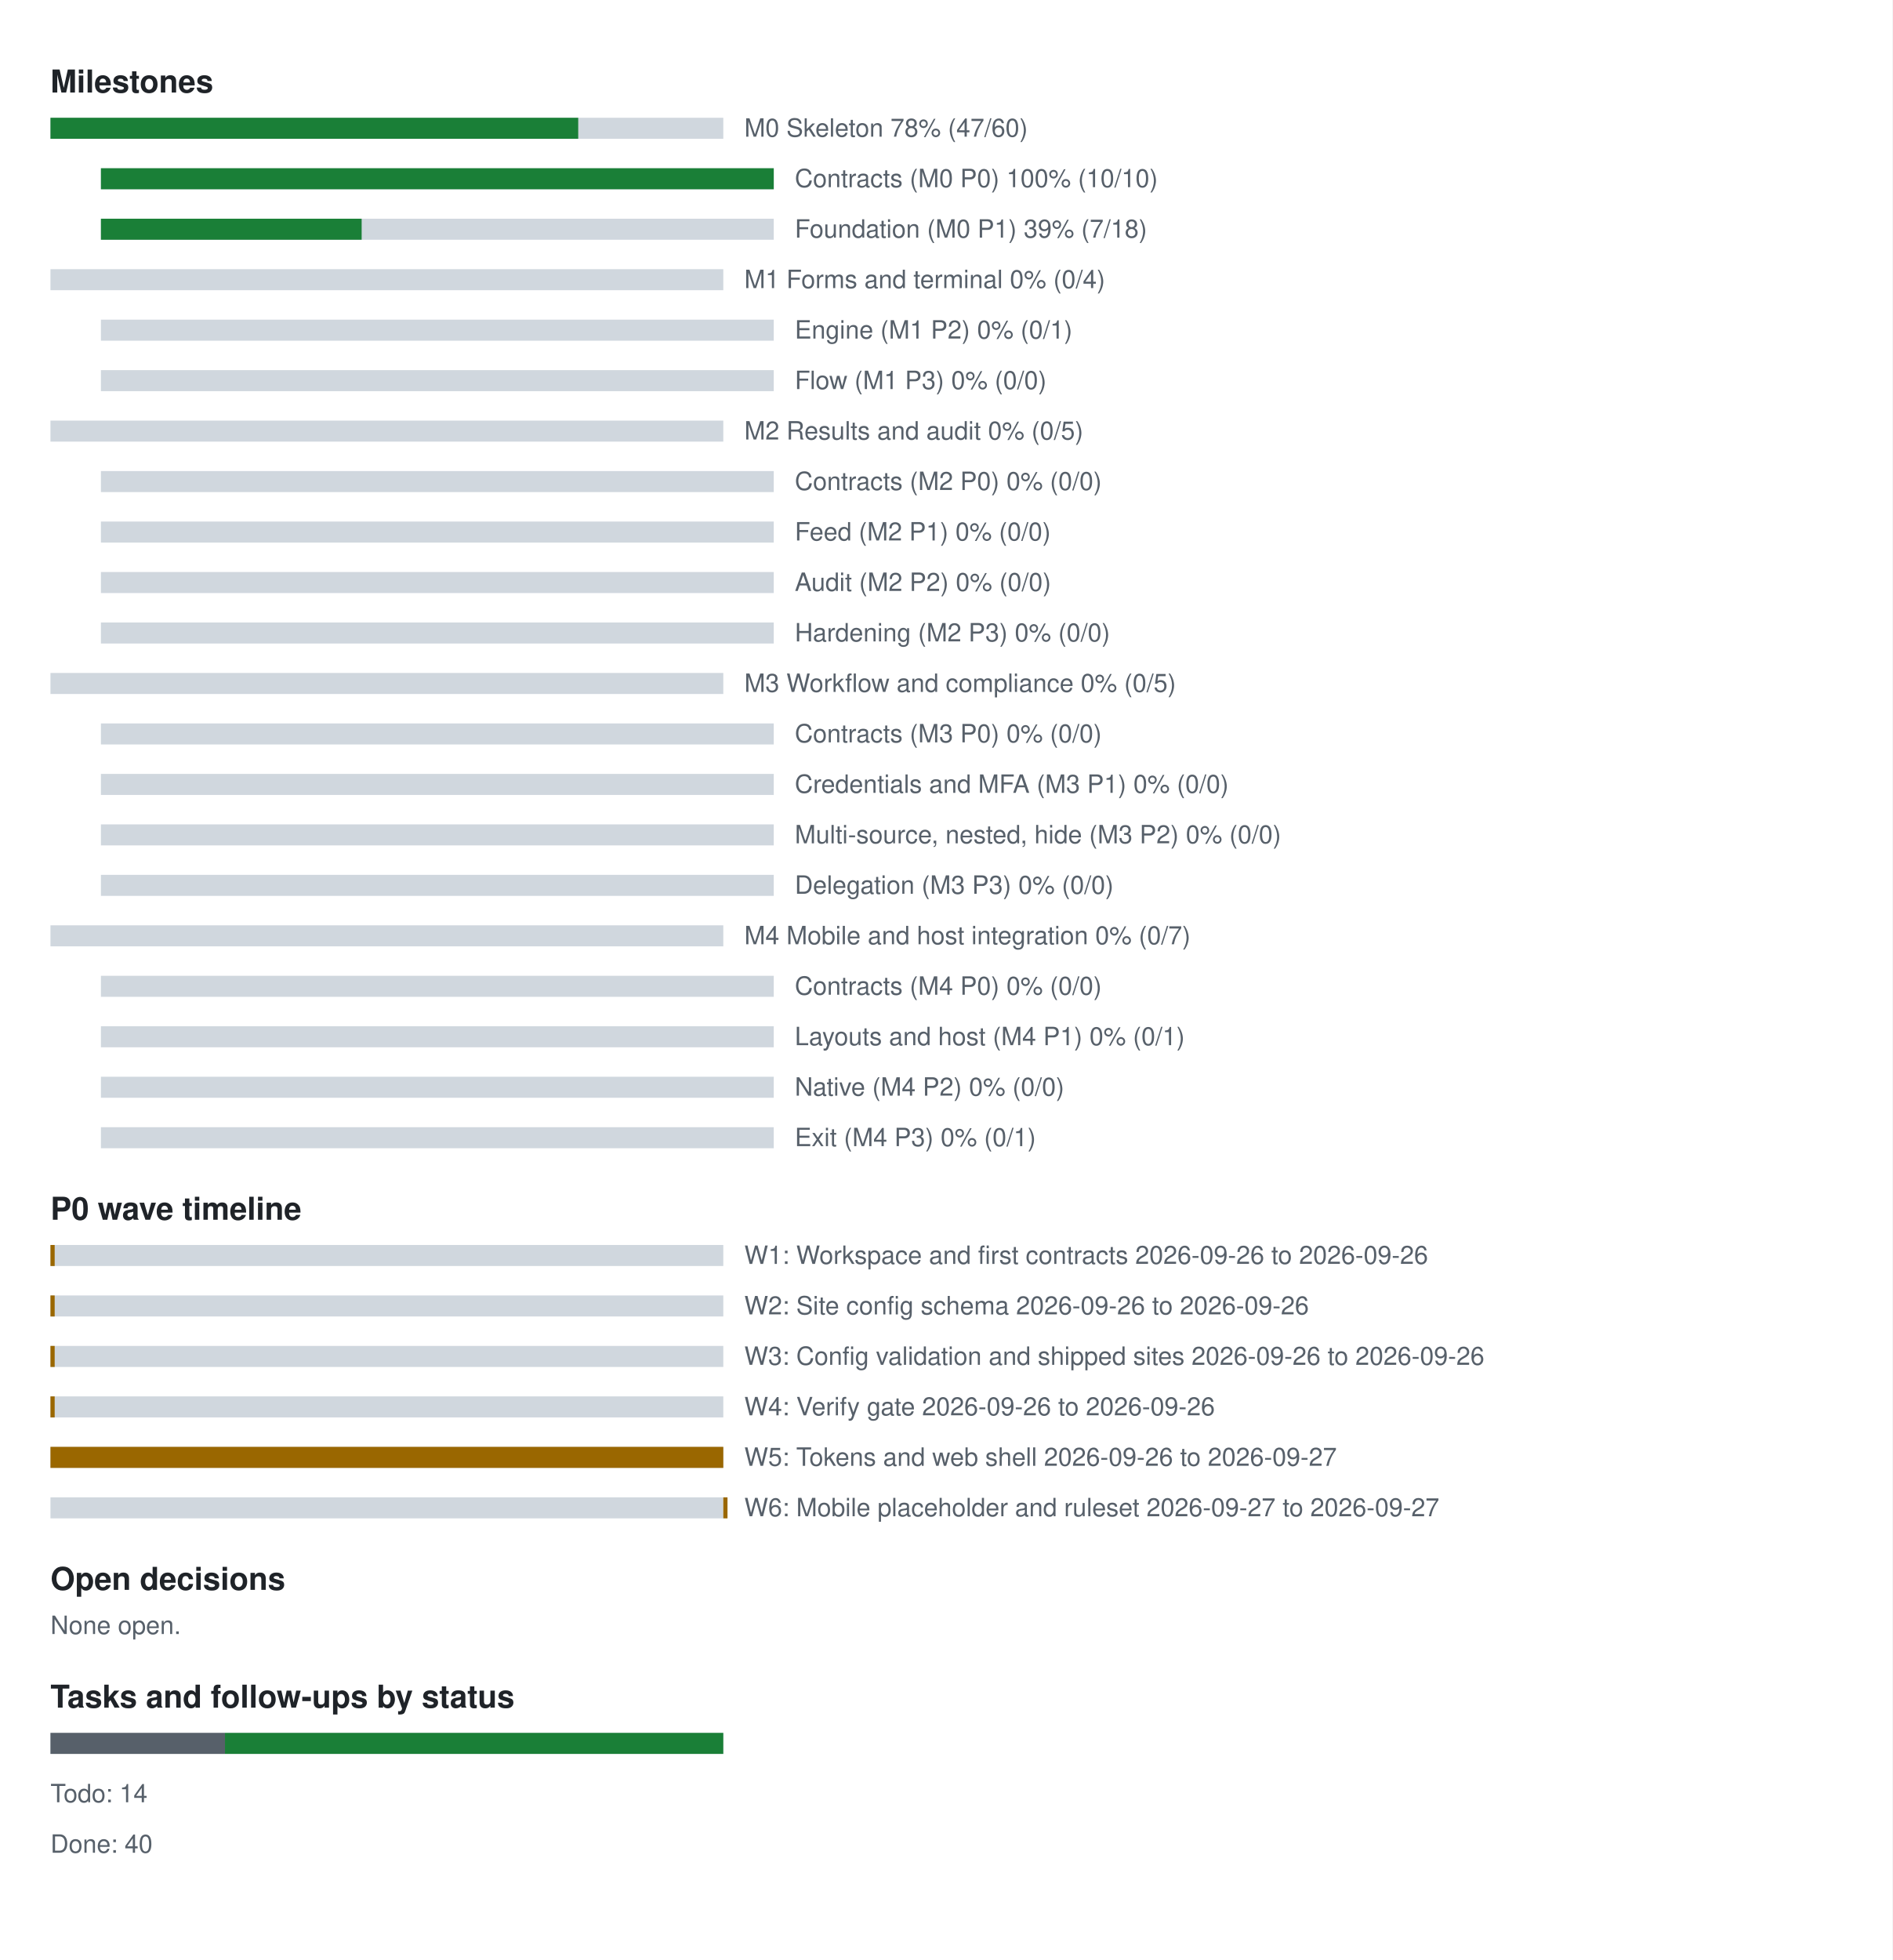
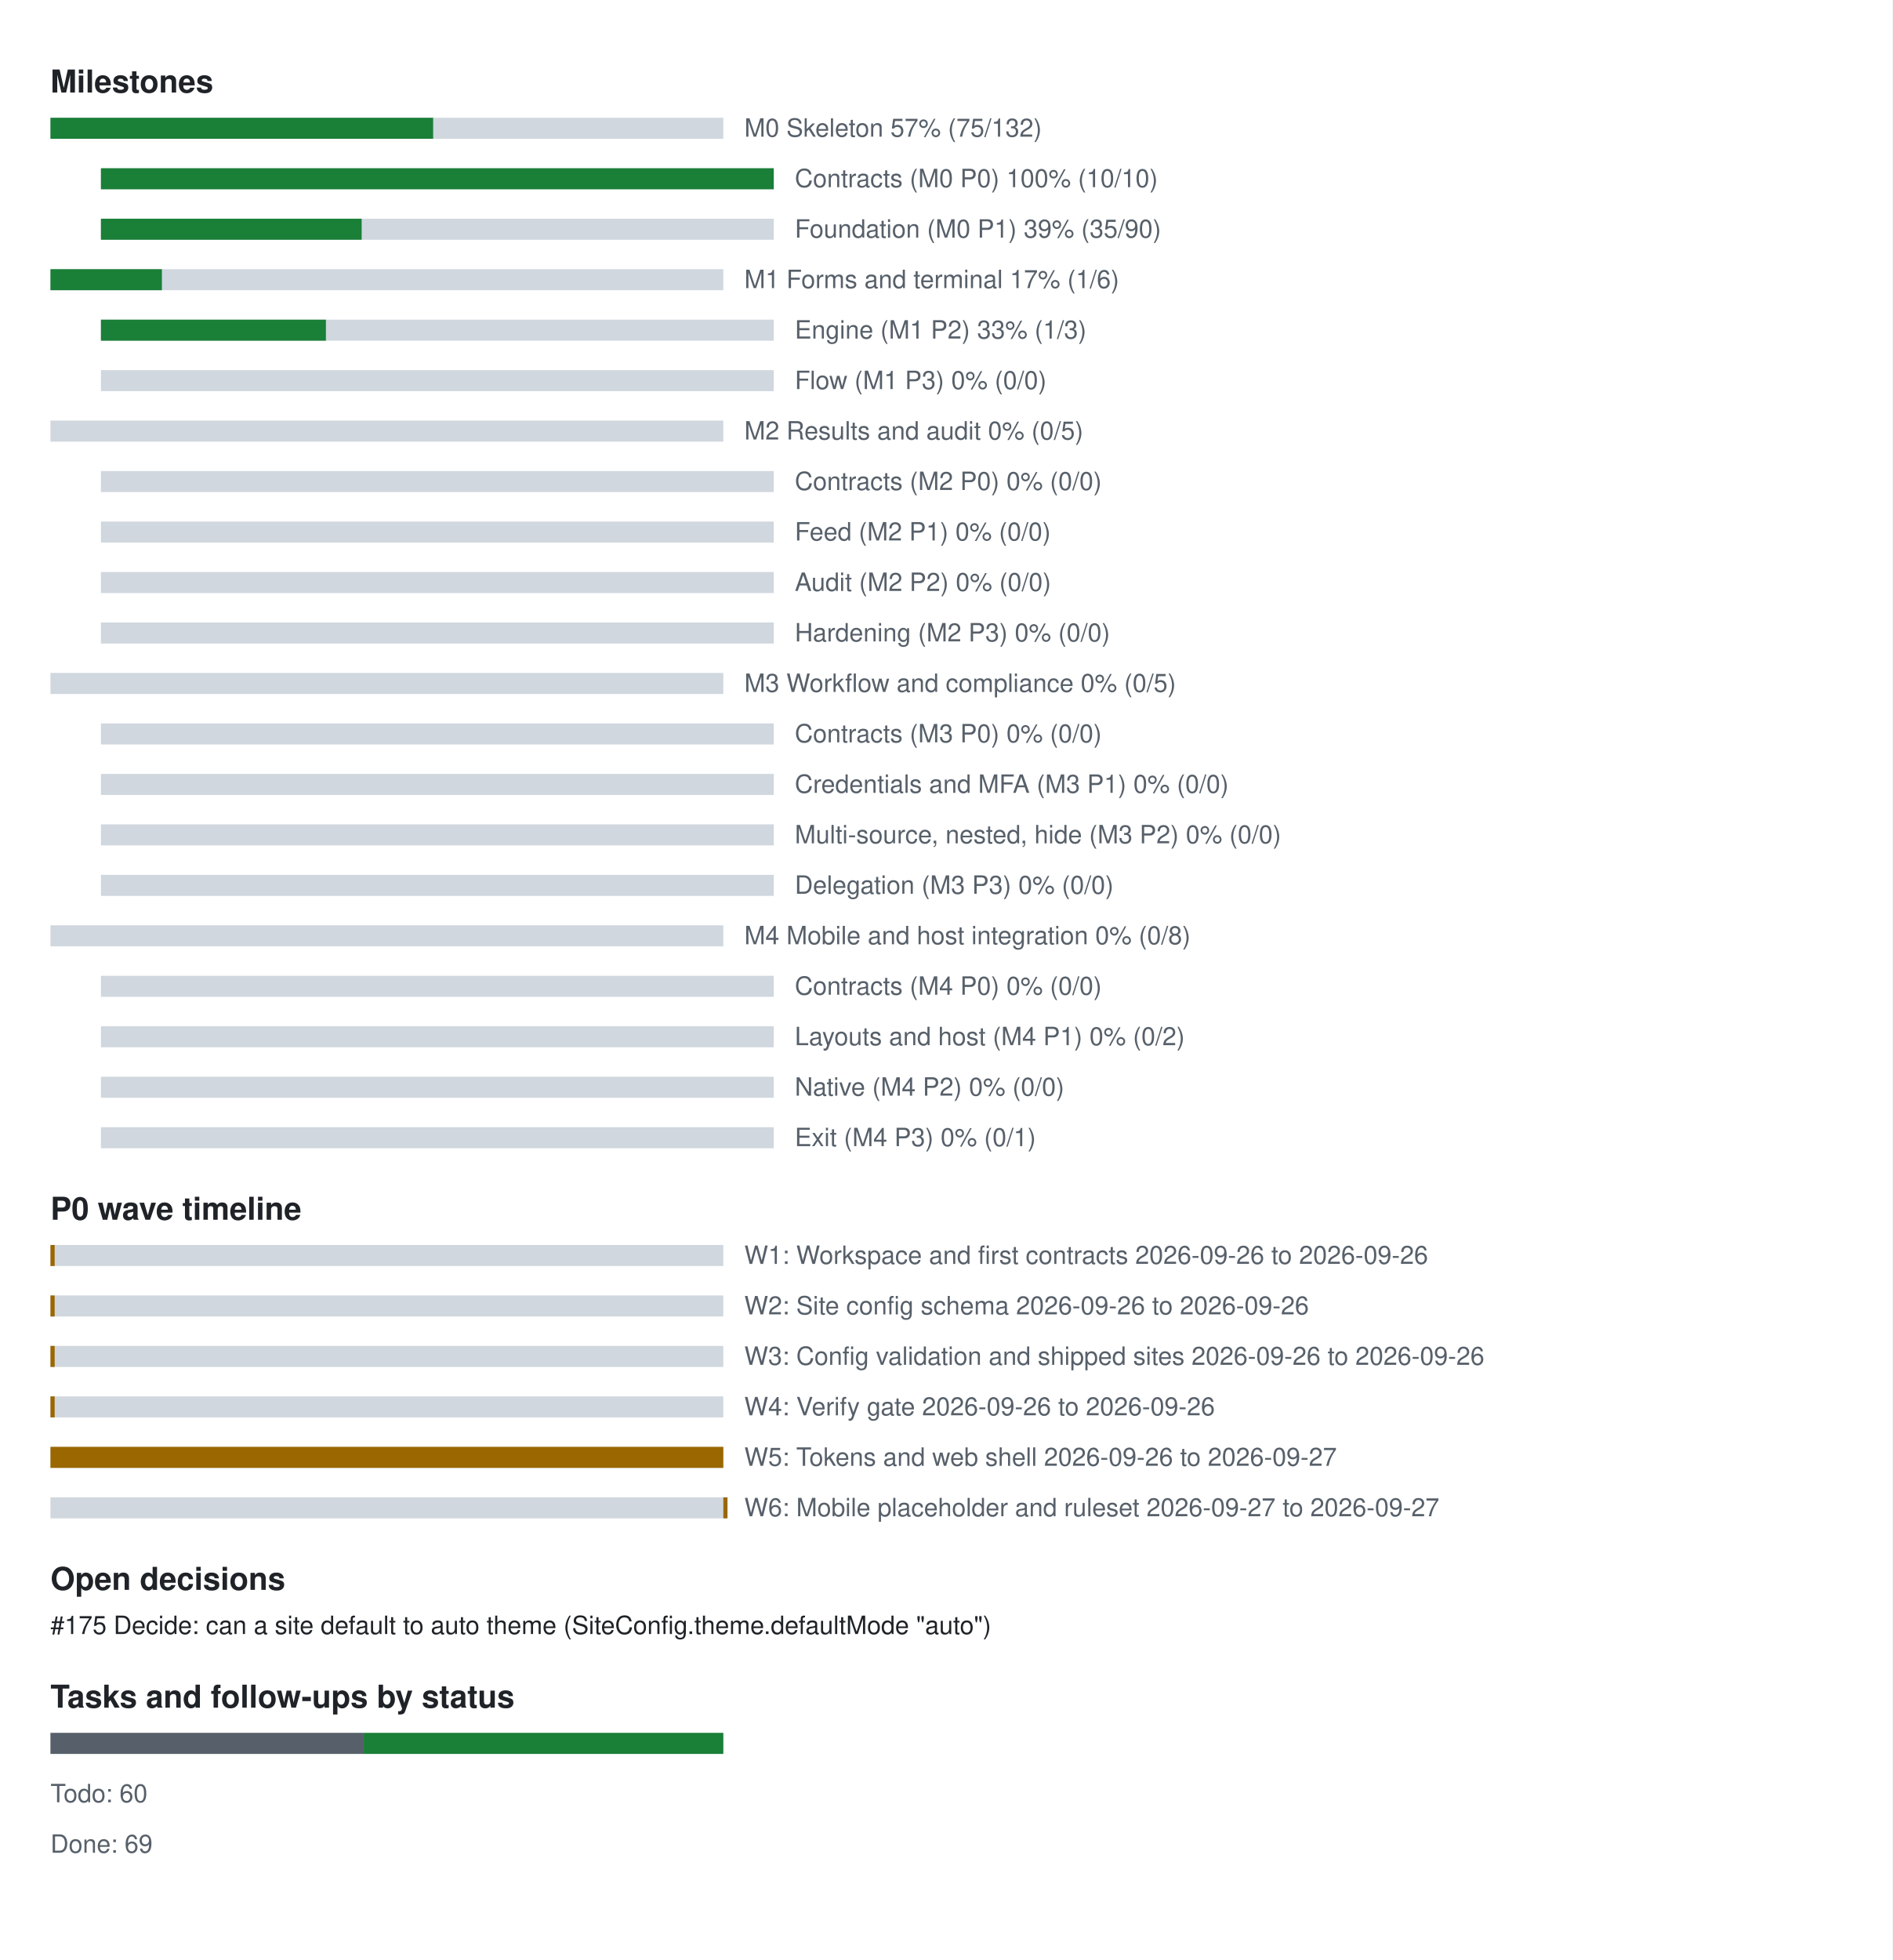
<svg xmlns="http://www.w3.org/2000/svg" role="img" viewBox="0 0 900 932" width="900" height="932" font-family="Helvetica, Arial, sans-serif">
  <rect width="900" height="932" fill="#ffffff" />
  <text x="24" y="44" fill="#1f2328" font-size="15" font-weight="700">Milestones</text>
  <rect x="24" y="56" width="320" height="10" fill="#d0d7de" />
-   <rect x="24" y="56" width="251" height="10" fill="#1a7f37" />
-   <text x="354" y="65" fill="#57606a" font-size="12">M0 Skeleton 78% (47/60)</text>
+   <rect x="24" y="56" width="182" height="10" fill="#1a7f37" />
+   <text x="354" y="65" fill="#57606a" font-size="12">M0 Skeleton 57% (75/132)</text>
  <rect x="48" y="80" width="320" height="10" fill="#d0d7de" />
  <rect x="48" y="80" width="320" height="10" fill="#1a7f37" />
  <text x="378" y="89" fill="#57606a" font-size="12">Contracts (M0 P0) 100% (10/10)</text>
  <rect x="48" y="104" width="320" height="10" fill="#d0d7de" />
  <rect x="48" y="104" width="124" height="10" fill="#1a7f37" />
-   <text x="378" y="113" fill="#57606a" font-size="12">Foundation (M0 P1) 39% (7/18)</text>
+   <text x="378" y="113" fill="#57606a" font-size="12">Foundation (M0 P1) 39% (35/90)</text>
  <rect x="24" y="128" width="320" height="10" fill="#d0d7de" />
-   <text x="354" y="137" fill="#57606a" font-size="12">M1 Forms and terminal 0% (0/4)</text>
+   <rect x="24" y="128" width="53" height="10" fill="#1a7f37" />
+   <text x="354" y="137" fill="#57606a" font-size="12">M1 Forms and terminal 17% (1/6)</text>
  <rect x="48" y="152" width="320" height="10" fill="#d0d7de" />
-   <text x="378" y="161" fill="#57606a" font-size="12">Engine (M1 P2) 0% (0/1)</text>
+   <rect x="48" y="152" width="107" height="10" fill="#1a7f37" />
+   <text x="378" y="161" fill="#57606a" font-size="12">Engine (M1 P2) 33% (1/3)</text>
  <rect x="48" y="176" width="320" height="10" fill="#d0d7de" />
  <text x="378" y="185" fill="#57606a" font-size="12">Flow (M1 P3) 0% (0/0)</text>
  <rect x="24" y="200" width="320" height="10" fill="#d0d7de" />
  <text x="354" y="209" fill="#57606a" font-size="12">M2 Results and audit 0% (0/5)</text>
  <rect x="48" y="224" width="320" height="10" fill="#d0d7de" />
  <text x="378" y="233" fill="#57606a" font-size="12">Contracts (M2 P0) 0% (0/0)</text>
  <rect x="48" y="248" width="320" height="10" fill="#d0d7de" />
  <text x="378" y="257" fill="#57606a" font-size="12">Feed (M2 P1) 0% (0/0)</text>
  <rect x="48" y="272" width="320" height="10" fill="#d0d7de" />
  <text x="378" y="281" fill="#57606a" font-size="12">Audit (M2 P2) 0% (0/0)</text>
  <rect x="48" y="296" width="320" height="10" fill="#d0d7de" />
  <text x="378" y="305" fill="#57606a" font-size="12">Hardening (M2 P3) 0% (0/0)</text>
  <rect x="24" y="320" width="320" height="10" fill="#d0d7de" />
  <text x="354" y="329" fill="#57606a" font-size="12">M3 Workflow and compliance 0% (0/5)</text>
  <rect x="48" y="344" width="320" height="10" fill="#d0d7de" />
  <text x="378" y="353" fill="#57606a" font-size="12">Contracts (M3 P0) 0% (0/0)</text>
  <rect x="48" y="368" width="320" height="10" fill="#d0d7de" />
  <text x="378" y="377" fill="#57606a" font-size="12">Credentials and MFA (M3 P1) 0% (0/0)</text>
  <rect x="48" y="392" width="320" height="10" fill="#d0d7de" />
  <text x="378" y="401" fill="#57606a" font-size="12">Multi-source, nested, hide (M3 P2) 0% (0/0)</text>
  <rect x="48" y="416" width="320" height="10" fill="#d0d7de" />
  <text x="378" y="425" fill="#57606a" font-size="12">Delegation (M3 P3) 0% (0/0)</text>
  <rect x="24" y="440" width="320" height="10" fill="#d0d7de" />
-   <text x="354" y="449" fill="#57606a" font-size="12">M4 Mobile and host integration 0% (0/7)</text>
+   <text x="354" y="449" fill="#57606a" font-size="12">M4 Mobile and host integration 0% (0/8)</text>
  <rect x="48" y="464" width="320" height="10" fill="#d0d7de" />
  <text x="378" y="473" fill="#57606a" font-size="12">Contracts (M4 P0) 0% (0/0)</text>
  <rect x="48" y="488" width="320" height="10" fill="#d0d7de" />
-   <text x="378" y="497" fill="#57606a" font-size="12">Layouts and host (M4 P1) 0% (0/1)</text>
+   <text x="378" y="497" fill="#57606a" font-size="12">Layouts and host (M4 P1) 0% (0/2)</text>
  <rect x="48" y="512" width="320" height="10" fill="#d0d7de" />
  <text x="378" y="521" fill="#57606a" font-size="12">Native (M4 P2) 0% (0/0)</text>
  <rect x="48" y="536" width="320" height="10" fill="#d0d7de" />
  <text x="378" y="545" fill="#57606a" font-size="12">Exit (M4 P3) 0% (0/1)</text>
  <text x="24" y="580" fill="#1f2328" font-size="15" font-weight="700">P0 wave timeline</text>
  <rect x="24" y="592" width="320" height="10" fill="#d0d7de" />
  <rect x="24" y="592" width="2" height="10" fill="#9a6700" />
  <text x="354" y="601" fill="#57606a" font-size="12">W1: Workspace and first contracts 2026-09-26 to 2026-09-26</text>
  <rect x="24" y="616" width="320" height="10" fill="#d0d7de" />
  <rect x="24" y="616" width="2" height="10" fill="#9a6700" />
  <text x="354" y="625" fill="#57606a" font-size="12">W2: Site config schema 2026-09-26 to 2026-09-26</text>
  <rect x="24" y="640" width="320" height="10" fill="#d0d7de" />
  <rect x="24" y="640" width="2" height="10" fill="#9a6700" />
  <text x="354" y="649" fill="#57606a" font-size="12">W3: Config validation and shipped sites 2026-09-26 to 2026-09-26</text>
  <rect x="24" y="664" width="320" height="10" fill="#d0d7de" />
  <rect x="24" y="664" width="2" height="10" fill="#9a6700" />
  <text x="354" y="673" fill="#57606a" font-size="12">W4: Verify gate 2026-09-26 to 2026-09-26</text>
  <rect x="24" y="688" width="320" height="10" fill="#d0d7de" />
  <rect x="24" y="688" width="320" height="10" fill="#9a6700" />
  <text x="354" y="697" fill="#57606a" font-size="12">W5: Tokens and web shell 2026-09-26 to 2026-09-27</text>
  <rect x="24" y="712" width="320" height="10" fill="#d0d7de" />
  <rect x="344" y="712" width="2" height="10" fill="#9a6700" />
  <text x="354" y="721" fill="#57606a" font-size="12">W6: Mobile placeholder and ruleset 2026-09-27 to 2026-09-27</text>
  <text x="24" y="756" fill="#1f2328" font-size="15" font-weight="700">Open decisions</text>
-   <text x="24" y="777" fill="#57606a" font-size="12">None open.</text>
+   <text x="24" y="777" fill="#1f2328" font-size="12">#175 Decide: can a site default to auto theme (SiteConfig.theme.defaultMode "auto")</text>
  <text x="24" y="812" fill="#1f2328" font-size="15" font-weight="700">Tasks and follow-ups by status</text>
  <rect x="24" y="824" width="320" height="10" fill="#d0d7de" />
-   <rect x="24" y="824" width="83" height="10" fill="#57606a" />
-   <rect x="107" y="824" width="237" height="10" fill="#1a7f37" />
-   <text x="24" y="857" fill="#57606a" font-size="12">Todo: 14</text>
-   <text x="24" y="881" fill="#57606a" font-size="12">Done: 40</text>
+   <rect x="24" y="824" width="149" height="10" fill="#57606a" />
+   <rect x="173" y="824" width="171" height="10" fill="#1a7f37" />
+   <text x="24" y="857" fill="#57606a" font-size="12">Todo: 60</text>
+   <text x="24" y="881" fill="#57606a" font-size="12">Done: 69</text>
</svg>
